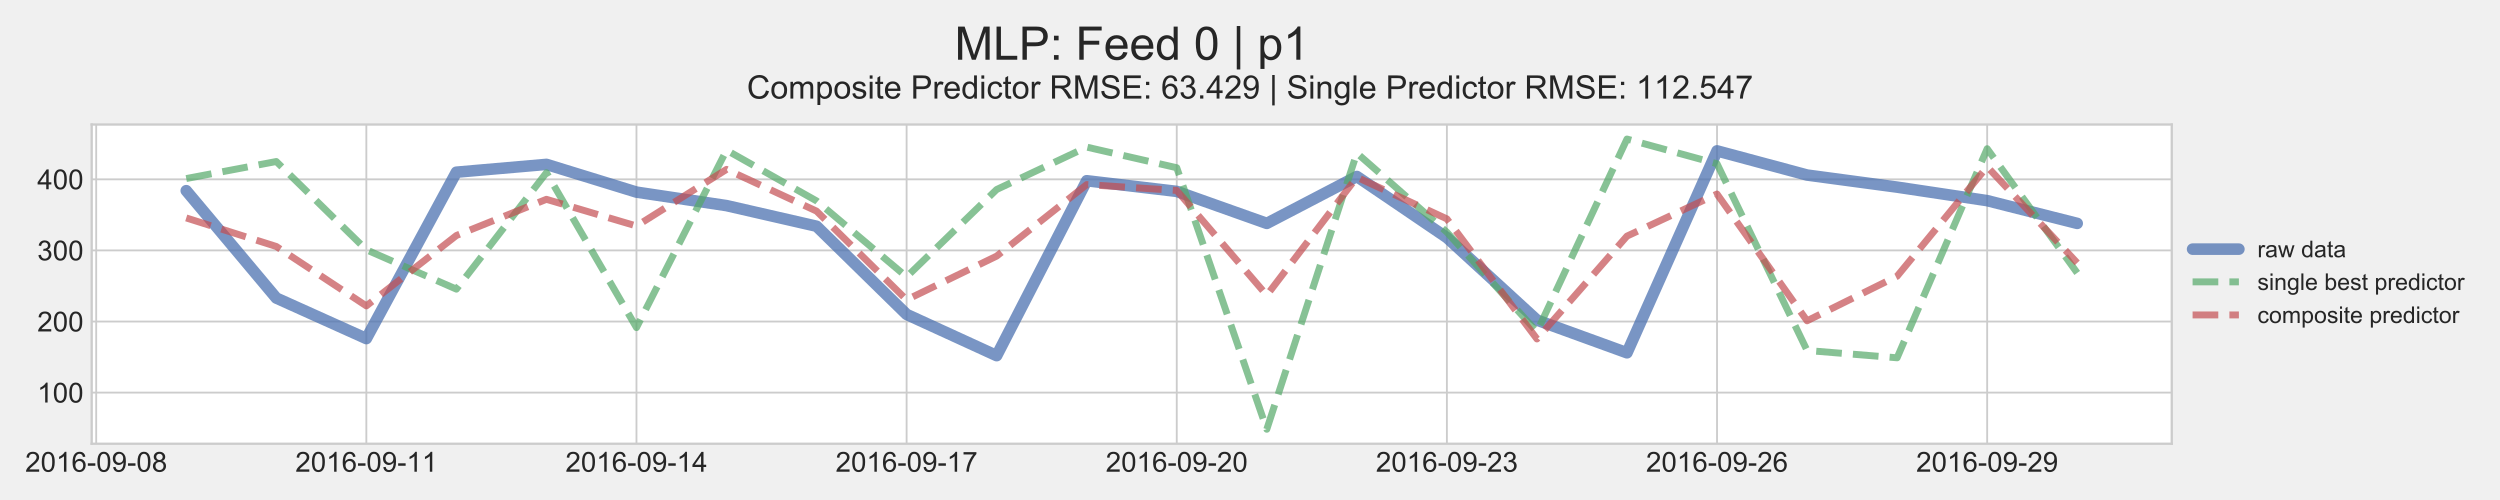
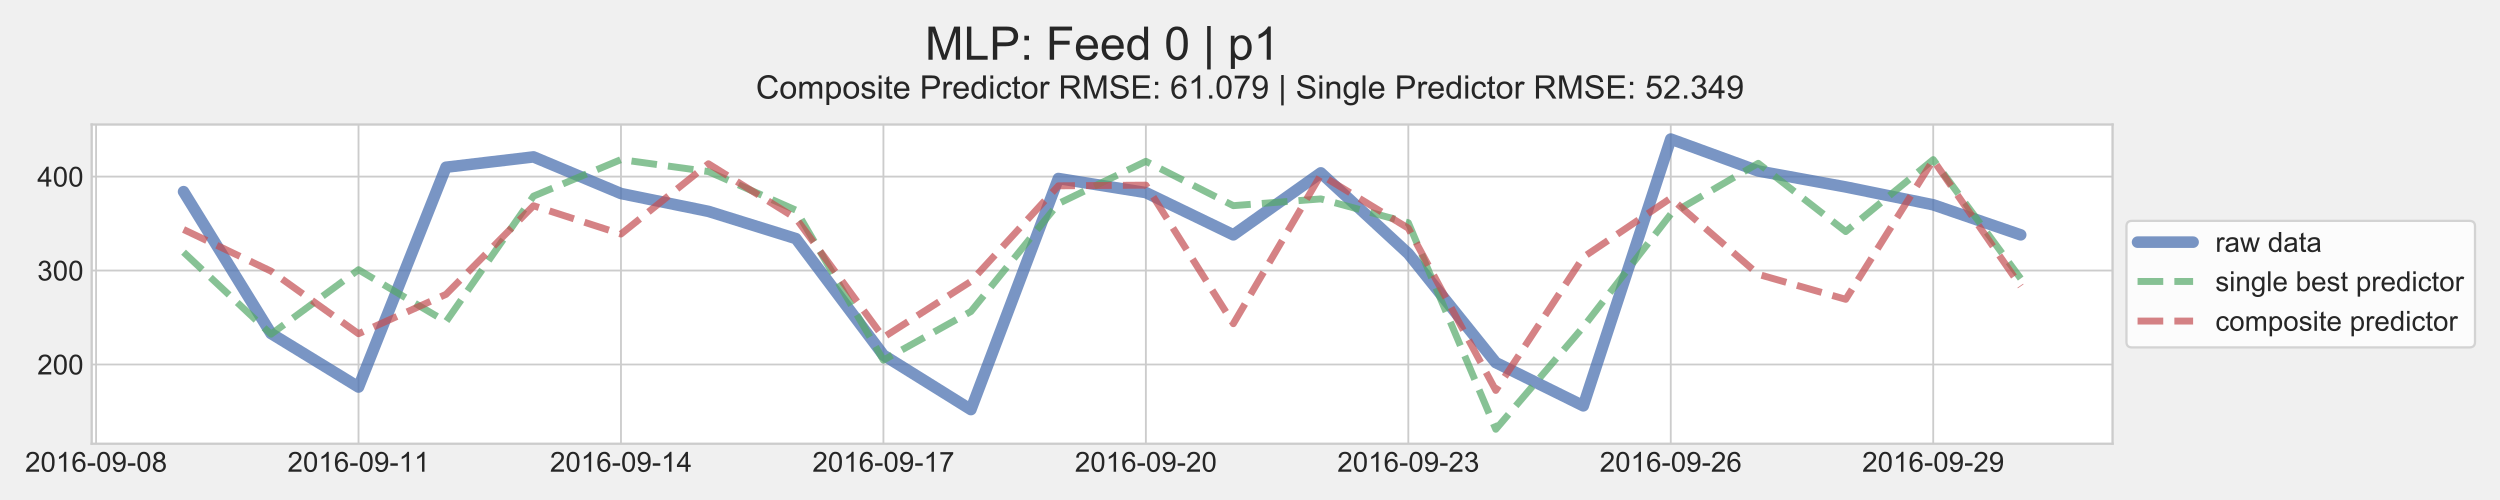
<svg xmlns="http://www.w3.org/2000/svg" xmlns:xlink="http://www.w3.org/1999/xlink" height="216pt" version="1.1" viewBox="0 0 1080 216" width="1080pt">
  <defs>
    <style type="text/css">
*{stroke-linecap:butt;stroke-linejoin:round;}
  </style>
  </defs>
  <g id="figure_1">
    <g id="patch_1">
      <path d="M 0 216  L 1080 216  L 1080 0  L 0 0  z " style="fill:none;" />
    </g>
    <g id="axes_1">
      <g id="patch_2">
-         <path d="M 39.613 191.7  L 938.2 191.7  L 938.2 53.8  L 39.613 53.8  z " style="fill:#ffffff;" />
+         <path d="M 39.613 191.7  L 912.625 191.7  L 912.625 53.8  L 39.613 53.8  z " style="fill:#ffffff;" />
      </g>
      <g id="matplotlib.axis_1">
        <g id="xtick_1">
          <g id="line2d_1">
-             <path clip-path="url(#pad9a0d7b25)" d="M 41.558 191.7  L 41.558 53.8  " style="fill:none;stroke:#cccccc;stroke-linecap:round;stroke-width:0.8;" />
+             <path clip-path="url(#p8eec2e939d)" d="M 41.503 191.7  L 41.503 53.8  " style="fill:none;stroke:#cccccc;stroke-linecap:round;stroke-width:0.8;" />
          </g>
          <g id="line2d_2" />
          <g id="text_1">
            <defs>
              <path d="M 50.344 8.453  L 50.344 0  L 3.031 0  Q 2.938 3.172 4.047 6.109  Q 5.859 10.938 9.828 15.625  Q 13.812 20.312 21.344 26.469  Q 33.016 36.031 37.109 41.625  Q 41.219 47.219 41.219 52.203  Q 41.219 57.422 37.469 61  Q 33.734 64.594 27.734 64.594  Q 21.391 64.594 17.578 60.781  Q 13.766 56.984 13.719 50.25  L 4.688 51.172  Q 5.609 61.281 11.656 66.578  Q 17.719 71.875 27.938 71.875  Q 38.234 71.875 44.234 66.156  Q 50.25 60.453 50.25 52  Q 50.25 47.703 48.484 43.547  Q 46.734 39.406 42.656 34.812  Q 38.578 30.219 29.109 22.219  Q 21.188 15.578 18.938 13.203  Q 16.703 10.844 15.234 8.453  z " id="ArialMT-32" />
              <path d="M 4.156 35.297  Q 4.156 48 6.766 55.734  Q 9.375 63.484 14.516 67.672  Q 19.672 71.875 27.484 71.875  Q 33.25 71.875 37.594 69.547  Q 41.938 67.234 44.766 62.859  Q 47.609 58.5 49.219 52.219  Q 50.828 45.953 50.828 35.297  Q 50.828 22.703 48.234 14.969  Q 45.656 7.234 40.5 3  Q 35.359 -1.219 27.484 -1.219  Q 17.141 -1.219 11.234 6.203  Q 4.156 15.141 4.156 35.297  z M 13.188 35.297  Q 13.188 17.672 17.312 11.828  Q 21.438 6 27.484 6  Q 33.547 6 37.672 11.859  Q 41.797 17.719 41.797 35.297  Q 41.797 52.984 37.672 58.781  Q 33.547 64.594 27.391 64.594  Q 21.344 64.594 17.719 59.469  Q 13.188 52.938 13.188 35.297  z " id="ArialMT-30" />
              <path d="M 37.25 0  L 28.469 0  L 28.469 56  Q 25.297 52.984 20.141 49.953  Q 14.984 46.922 10.891 45.406  L 10.891 53.906  Q 18.266 57.375 23.781 62.297  Q 29.297 67.234 31.594 71.875  L 37.25 71.875  z " id="ArialMT-31" />
              <path d="M 49.75 54.047  L 41.016 53.375  Q 39.844 58.547 37.703 60.891  Q 34.125 64.656 28.906 64.656  Q 24.703 64.656 21.531 62.312  Q 17.391 59.281 14.984 53.469  Q 12.594 47.656 12.5 36.922  Q 15.672 41.75 20.266 44.094  Q 24.859 46.438 29.891 46.438  Q 38.672 46.438 44.844 39.969  Q 51.031 33.5 51.031 23.25  Q 51.031 16.5 48.125 10.719  Q 45.219 4.938 40.141 1.859  Q 35.062 -1.219 28.609 -1.219  Q 17.625 -1.219 10.688 6.859  Q 3.766 14.938 3.766 33.5  Q 3.766 54.25 11.422 63.672  Q 18.109 71.875 29.438 71.875  Q 37.891 71.875 43.281 67.141  Q 48.688 62.406 49.75 54.047  z M 13.875 23.188  Q 13.875 18.656 15.797 14.5  Q 17.719 10.359 21.188 8.172  Q 24.656 6 28.469 6  Q 34.031 6 38.031 10.484  Q 42.047 14.984 42.047 22.703  Q 42.047 30.125 38.078 34.391  Q 34.125 38.672 28.125 38.672  Q 22.172 38.672 18.016 34.391  Q 13.875 30.125 13.875 23.188  z " id="ArialMT-36" />
              <path d="M 3.172 21.484  L 3.172 30.328  L 30.172 30.328  L 30.172 21.484  z " id="ArialMT-2d" />
              <path d="M 5.469 16.547  L 13.922 17.328  Q 14.984 11.375 18.016 8.688  Q 21.047 6 25.781 6  Q 29.828 6 32.875 7.859  Q 35.938 9.719 37.891 12.812  Q 39.844 15.922 41.156 21.188  Q 42.484 26.469 42.484 31.938  Q 42.484 32.516 42.438 33.688  Q 39.797 29.5 35.234 26.875  Q 30.672 24.266 25.344 24.266  Q 16.453 24.266 10.297 30.703  Q 4.156 37.156 4.156 47.703  Q 4.156 58.594 10.578 65.234  Q 17 71.875 26.656 71.875  Q 33.641 71.875 39.422 68.109  Q 45.219 64.359 48.219 57.391  Q 51.219 50.438 51.219 37.25  Q 51.219 23.531 48.234 15.406  Q 45.266 7.281 39.375 3.031  Q 33.5 -1.219 25.594 -1.219  Q 17.188 -1.219 11.859 3.438  Q 6.547 8.109 5.469 16.547  z M 41.453 48.141  Q 41.453 55.719 37.422 60.156  Q 33.406 64.594 27.734 64.594  Q 21.875 64.594 17.531 59.812  Q 13.188 55.031 13.188 47.406  Q 13.188 40.578 17.312 36.297  Q 21.438 32.031 27.484 32.031  Q 33.594 32.031 37.516 36.297  Q 41.453 40.578 41.453 48.141  z " id="ArialMT-39" />
              <path d="M 17.672 38.812  Q 12.203 40.828 9.562 44.531  Q 6.938 48.25 6.938 53.422  Q 6.938 61.234 12.547 66.547  Q 18.172 71.875 27.484 71.875  Q 36.859 71.875 42.578 66.422  Q 48.297 60.984 48.297 53.172  Q 48.297 48.188 45.672 44.5  Q 43.062 40.828 37.75 38.812  Q 44.344 36.672 47.781 31.875  Q 51.219 27.094 51.219 20.453  Q 51.219 11.281 44.719 5.031  Q 38.234 -1.219 27.641 -1.219  Q 17.047 -1.219 10.547 5.047  Q 4.047 11.328 4.047 20.703  Q 4.047 27.688 7.594 32.391  Q 11.141 37.109 17.672 38.812  z M 15.922 53.719  Q 15.922 48.641 19.188 45.406  Q 22.469 42.188 27.688 42.188  Q 32.766 42.188 36.016 45.375  Q 39.266 48.578 39.266 53.219  Q 39.266 58.062 35.906 61.359  Q 32.562 64.656 27.594 64.656  Q 22.562 64.656 19.234 61.422  Q 15.922 58.203 15.922 53.719  z M 13.094 20.656  Q 13.094 16.891 14.875 13.375  Q 16.656 9.859 20.172 7.922  Q 23.688 6 27.734 6  Q 34.031 6 38.125 10.047  Q 42.234 14.109 42.234 20.359  Q 42.234 26.703 38.016 30.859  Q 33.797 35.016 27.438 35.016  Q 21.234 35.016 17.156 30.906  Q 13.094 26.812 13.094 20.656  z " id="ArialMT-38" />
            </defs>
-             <g style="fill:#262626;" transform="translate(10.87018 203.7894)scale(0.12 -0.12)">
+             <g style="fill:#262626;" transform="translate(10.81482 203.7894)scale(0.12 -0.12)">
              <use xlink:href="#ArialMT-32" />
              <use x="55.615" xlink:href="#ArialMT-30" />
              <use x="111.23" xlink:href="#ArialMT-31" />
              <use x="166.846" xlink:href="#ArialMT-36" />
              <use x="222.461" xlink:href="#ArialMT-2d" />
              <use x="255.762" xlink:href="#ArialMT-30" />
              <use x="311.377" xlink:href="#ArialMT-39" />
              <use x="366.992" xlink:href="#ArialMT-2d" />
              <use x="400.293" xlink:href="#ArialMT-30" />
              <use x="455.908" xlink:href="#ArialMT-38" />
            </g>
          </g>
        </g>
        <g id="xtick_2">
          <g id="line2d_3">
-             <path clip-path="url(#pad9a0d7b25)" d="M 158.258 191.7  L 158.258 53.8  " style="fill:none;stroke:#cccccc;stroke-linecap:round;stroke-width:0.8;" />
+             <path clip-path="url(#p8eec2e939d)" d="M 154.881 191.7  L 154.881 53.8  " style="fill:none;stroke:#cccccc;stroke-linecap:round;stroke-width:0.8;" />
          </g>
          <g id="line2d_4" />
          <g id="text_2">
-             <g style="fill:#262626;" transform="translate(127.5763 203.7894)scale(0.12 -0.12)">
+             <g style="fill:#262626;" transform="translate(124.1995 203.7894)scale(0.12 -0.12)">
              <use xlink:href="#ArialMT-32" />
              <use x="55.615" xlink:href="#ArialMT-30" />
              <use x="111.23" xlink:href="#ArialMT-31" />
              <use x="166.846" xlink:href="#ArialMT-36" />
              <use x="222.461" xlink:href="#ArialMT-2d" />
              <use x="255.762" xlink:href="#ArialMT-30" />
              <use x="311.377" xlink:href="#ArialMT-39" />
              <use x="366.992" xlink:href="#ArialMT-2d" />
              <use x="400.293" xlink:href="#ArialMT-31" />
              <use x="455.799" xlink:href="#ArialMT-31" />
            </g>
          </g>
        </g>
        <g id="xtick_3">
          <g id="line2d_5">
-             <path clip-path="url(#pad9a0d7b25)" d="M 274.957 191.7  L 274.957 53.8  " style="fill:none;stroke:#cccccc;stroke-linecap:round;stroke-width:0.8;" />
+             <path clip-path="url(#p8eec2e939d)" d="M 268.259 191.7  L 268.259 53.8  " style="fill:none;stroke:#cccccc;stroke-linecap:round;stroke-width:0.8;" />
          </g>
          <g id="line2d_6" />
          <g id="text_3">
            <defs>
              <path d="M 32.328 0  L 32.328 17.141  L 1.266 17.141  L 1.266 25.203  L 33.938 71.578  L 41.109 71.578  L 41.109 25.203  L 50.781 25.203  L 50.781 17.141  L 41.109 17.141  L 41.109 0  z M 32.328 25.203  L 32.328 57.469  L 9.906 25.203  z " id="ArialMT-34" />
            </defs>
-             <g style="fill:#262626;" transform="translate(244.2693 203.7894)scale(0.12 -0.12)">
+             <g style="fill:#262626;" transform="translate(237.5711 203.7894)scale(0.12 -0.12)">
              <use xlink:href="#ArialMT-32" />
              <use x="55.615" xlink:href="#ArialMT-30" />
              <use x="111.23" xlink:href="#ArialMT-31" />
              <use x="166.846" xlink:href="#ArialMT-36" />
              <use x="222.461" xlink:href="#ArialMT-2d" />
              <use x="255.762" xlink:href="#ArialMT-30" />
              <use x="311.377" xlink:href="#ArialMT-39" />
              <use x="366.992" xlink:href="#ArialMT-2d" />
              <use x="400.293" xlink:href="#ArialMT-31" />
              <use x="455.908" xlink:href="#ArialMT-34" />
            </g>
          </g>
        </g>
        <g id="xtick_4">
          <g id="line2d_7">
-             <path clip-path="url(#pad9a0d7b25)" d="M 391.657 191.7  L 391.657 53.8  " style="fill:none;stroke:#cccccc;stroke-linecap:round;stroke-width:0.8;" />
+             <path clip-path="url(#p8eec2e939d)" d="M 381.637 191.7  L 381.637 53.8  " style="fill:none;stroke:#cccccc;stroke-linecap:round;stroke-width:0.8;" />
          </g>
          <g id="line2d_8" />
          <g id="text_4">
            <defs>
              <path d="M 4.734 62.203  L 4.734 70.656  L 51.078 70.656  L 51.078 63.812  Q 44.234 56.547 37.516 44.484  Q 30.812 32.422 27.156 19.672  Q 24.516 10.688 23.781 0  L 14.75 0  Q 14.891 8.453 18.062 20.406  Q 21.234 32.375 27.172 43.484  Q 33.109 54.594 39.797 62.203  z " id="ArialMT-37" />
            </defs>
-             <g style="fill:#262626;" transform="translate(360.9689 203.7894)scale(0.12 -0.12)">
+             <g style="fill:#262626;" transform="translate(350.9492 203.7894)scale(0.12 -0.12)">
              <use xlink:href="#ArialMT-32" />
              <use x="55.615" xlink:href="#ArialMT-30" />
              <use x="111.23" xlink:href="#ArialMT-31" />
              <use x="166.846" xlink:href="#ArialMT-36" />
              <use x="222.461" xlink:href="#ArialMT-2d" />
              <use x="255.762" xlink:href="#ArialMT-30" />
              <use x="311.377" xlink:href="#ArialMT-39" />
              <use x="366.992" xlink:href="#ArialMT-2d" />
              <use x="400.293" xlink:href="#ArialMT-31" />
              <use x="455.908" xlink:href="#ArialMT-37" />
            </g>
          </g>
        </g>
        <g id="xtick_5">
          <g id="line2d_9">
-             <path clip-path="url(#pad9a0d7b25)" d="M 508.357 191.7  L 508.357 53.8  " style="fill:none;stroke:#cccccc;stroke-linecap:round;stroke-width:0.8;" />
+             <path clip-path="url(#p8eec2e939d)" d="M 495.016 191.7  L 495.016 53.8  " style="fill:none;stroke:#cccccc;stroke-linecap:round;stroke-width:0.8;" />
          </g>
          <g id="line2d_10" />
          <g id="text_5">
-             <g style="fill:#262626;" transform="translate(477.6685 203.7894)scale(0.12 -0.12)">
+             <g style="fill:#262626;" transform="translate(464.3274 203.7894)scale(0.12 -0.12)">
              <use xlink:href="#ArialMT-32" />
              <use x="55.615" xlink:href="#ArialMT-30" />
              <use x="111.23" xlink:href="#ArialMT-31" />
              <use x="166.846" xlink:href="#ArialMT-36" />
              <use x="222.461" xlink:href="#ArialMT-2d" />
              <use x="255.762" xlink:href="#ArialMT-30" />
              <use x="311.377" xlink:href="#ArialMT-39" />
              <use x="366.992" xlink:href="#ArialMT-2d" />
              <use x="400.293" xlink:href="#ArialMT-32" />
              <use x="455.908" xlink:href="#ArialMT-30" />
            </g>
          </g>
        </g>
        <g id="xtick_6">
          <g id="line2d_11">
-             <path clip-path="url(#pad9a0d7b25)" d="M 625.056 191.7  L 625.056 53.8  " style="fill:none;stroke:#cccccc;stroke-linecap:round;stroke-width:0.8;" />
+             <path clip-path="url(#p8eec2e939d)" d="M 608.394 191.7  L 608.394 53.8  " style="fill:none;stroke:#cccccc;stroke-linecap:round;stroke-width:0.8;" />
          </g>
          <g id="line2d_12" />
          <g id="text_6">
            <defs>
              <path d="M 4.203 18.891  L 12.984 20.062  Q 14.5 12.594 18.141 9.297  Q 21.781 6 27 6  Q 33.203 6 37.469 10.297  Q 41.75 14.594 41.75 20.953  Q 41.75 27 37.797 30.922  Q 33.844 34.859 27.734 34.859  Q 25.25 34.859 21.531 33.891  L 22.516 41.609  Q 23.391 41.5 23.922 41.5  Q 29.547 41.5 34.031 44.422  Q 38.531 47.359 38.531 53.469  Q 38.531 58.297 35.25 61.469  Q 31.984 64.656 26.812 64.656  Q 21.688 64.656 18.266 61.422  Q 14.844 58.203 13.875 51.766  L 5.078 53.328  Q 6.688 62.156 12.391 67.016  Q 18.109 71.875 26.609 71.875  Q 32.469 71.875 37.391 69.359  Q 42.328 66.844 44.938 62.5  Q 47.562 58.156 47.562 53.266  Q 47.562 48.641 45.062 44.828  Q 42.578 41.016 37.703 38.766  Q 44.047 37.312 47.562 32.688  Q 51.078 28.078 51.078 21.141  Q 51.078 11.766 44.234 5.25  Q 37.406 -1.266 26.953 -1.266  Q 17.531 -1.266 11.297 4.344  Q 5.078 9.969 4.203 18.891  z " id="ArialMT-33" />
            </defs>
-             <g style="fill:#262626;" transform="translate(594.368 203.7894)scale(0.12 -0.12)">
+             <g style="fill:#262626;" transform="translate(577.7055 203.7894)scale(0.12 -0.12)">
              <use xlink:href="#ArialMT-32" />
              <use x="55.615" xlink:href="#ArialMT-30" />
              <use x="111.23" xlink:href="#ArialMT-31" />
              <use x="166.846" xlink:href="#ArialMT-36" />
              <use x="222.461" xlink:href="#ArialMT-2d" />
              <use x="255.762" xlink:href="#ArialMT-30" />
              <use x="311.377" xlink:href="#ArialMT-39" />
              <use x="366.992" xlink:href="#ArialMT-2d" />
              <use x="400.293" xlink:href="#ArialMT-32" />
              <use x="455.908" xlink:href="#ArialMT-33" />
            </g>
          </g>
        </g>
        <g id="xtick_7">
          <g id="line2d_13">
-             <path clip-path="url(#pad9a0d7b25)" d="M 741.756 191.7  L 741.756 53.8  " style="fill:none;stroke:#cccccc;stroke-linecap:round;stroke-width:0.8;" />
+             <path clip-path="url(#p8eec2e939d)" d="M 721.772 191.7  L 721.772 53.8  " style="fill:none;stroke:#cccccc;stroke-linecap:round;stroke-width:0.8;" />
          </g>
          <g id="line2d_14" />
          <g id="text_7">
-             <g style="fill:#262626;" transform="translate(711.0676 203.7894)scale(0.12 -0.12)">
+             <g style="fill:#262626;" transform="translate(691.0837 203.7894)scale(0.12 -0.12)">
              <use xlink:href="#ArialMT-32" />
              <use x="55.615" xlink:href="#ArialMT-30" />
              <use x="111.23" xlink:href="#ArialMT-31" />
              <use x="166.846" xlink:href="#ArialMT-36" />
              <use x="222.461" xlink:href="#ArialMT-2d" />
              <use x="255.762" xlink:href="#ArialMT-30" />
              <use x="311.377" xlink:href="#ArialMT-39" />
              <use x="366.992" xlink:href="#ArialMT-2d" />
              <use x="400.293" xlink:href="#ArialMT-32" />
              <use x="455.908" xlink:href="#ArialMT-36" />
            </g>
          </g>
        </g>
        <g id="xtick_8">
          <g id="line2d_15">
-             <path clip-path="url(#pad9a0d7b25)" d="M 858.455 191.7  L 858.455 53.8  " style="fill:none;stroke:#cccccc;stroke-linecap:round;stroke-width:0.8;" />
+             <path clip-path="url(#p8eec2e939d)" d="M 835.15 191.7  L 835.15 53.8  " style="fill:none;stroke:#cccccc;stroke-linecap:round;stroke-width:0.8;" />
          </g>
          <g id="line2d_16" />
          <g id="text_8">
-             <g style="fill:#262626;" transform="translate(827.7672 203.7894)scale(0.12 -0.12)">
+             <g style="fill:#262626;" transform="translate(804.4618 203.7894)scale(0.12 -0.12)">
              <use xlink:href="#ArialMT-32" />
              <use x="55.615" xlink:href="#ArialMT-30" />
              <use x="111.23" xlink:href="#ArialMT-31" />
              <use x="166.846" xlink:href="#ArialMT-36" />
              <use x="222.461" xlink:href="#ArialMT-2d" />
              <use x="255.762" xlink:href="#ArialMT-30" />
              <use x="311.377" xlink:href="#ArialMT-39" />
              <use x="366.992" xlink:href="#ArialMT-2d" />
              <use x="400.293" xlink:href="#ArialMT-32" />
              <use x="455.908" xlink:href="#ArialMT-39" />
            </g>
          </g>
        </g>
      </g>
      <g id="matplotlib.axis_2">
        <g id="ytick_1">
          <g id="line2d_17">
-             <path clip-path="url(#pad9a0d7b25)" d="M 39.613 169.611  L 938.2 169.611  " style="fill:none;stroke:#cccccc;stroke-linecap:round;stroke-width:0.8;" />
+             <path clip-path="url(#p8eec2e939d)" d="M 39.613 157.463  L 912.625 157.463  " style="fill:none;stroke:#cccccc;stroke-linecap:round;stroke-width:0.8;" />
          </g>
          <g id="line2d_18" />
          <g id="text_9">
-             <g style="fill:#262626;" transform="translate(16.09394 173.906)scale(0.12 -0.12)">
-               <use xlink:href="#ArialMT-31" />
+             <g style="fill:#262626;" transform="translate(16.09394 161.7578)scale(0.12 -0.12)">
+               <use xlink:href="#ArialMT-32" />
              <use x="55.615" xlink:href="#ArialMT-30" />
              <use x="111.23" xlink:href="#ArialMT-30" />
            </g>
          </g>
        </g>
        <g id="ytick_2">
          <g id="line2d_19">
-             <path clip-path="url(#pad9a0d7b25)" d="M 39.613 138.895  L 938.2 138.895  " style="fill:none;stroke:#cccccc;stroke-linecap:round;stroke-width:0.8;" />
+             <path clip-path="url(#p8eec2e939d)" d="M 39.613 116.882  L 912.625 116.882  " style="fill:none;stroke:#cccccc;stroke-linecap:round;stroke-width:0.8;" />
          </g>
          <g id="line2d_20" />
          <g id="text_10">
-             <g style="fill:#262626;" transform="translate(16.09394 143.1896)scale(0.12 -0.12)">
-               <use xlink:href="#ArialMT-32" />
+             <g style="fill:#262626;" transform="translate(16.09394 121.1766)scale(0.12 -0.12)">
+               <use xlink:href="#ArialMT-33" />
              <use x="55.615" xlink:href="#ArialMT-30" />
              <use x="111.23" xlink:href="#ArialMT-30" />
            </g>
          </g>
        </g>
        <g id="ytick_3">
          <g id="line2d_21">
-             <path clip-path="url(#pad9a0d7b25)" d="M 39.613 108.178  L 938.2 108.178  " style="fill:none;stroke:#cccccc;stroke-linecap:round;stroke-width:0.8;" />
+             <path clip-path="url(#p8eec2e939d)" d="M 39.613 76.301  L 912.625 76.301  " style="fill:none;stroke:#cccccc;stroke-linecap:round;stroke-width:0.8;" />
          </g>
          <g id="line2d_22" />
          <g id="text_11">
-             <g style="fill:#262626;" transform="translate(16.09394 112.4731)scale(0.12 -0.12)">
-               <use xlink:href="#ArialMT-33" />
+             <g style="fill:#262626;" transform="translate(16.09394 80.59536)scale(0.12 -0.12)">
+               <use xlink:href="#ArialMT-34" />
              <use x="55.615" xlink:href="#ArialMT-30" />
              <use x="111.23" xlink:href="#ArialMT-30" />
            </g>
          </g>
        </g>
-         <g id="ytick_4">
-           <g id="line2d_23">
-             <path clip-path="url(#pad9a0d7b25)" d="M 39.613 77.462  L 938.2 77.462  " style="fill:none;stroke:#cccccc;stroke-linecap:round;stroke-width:0.8;" />
-           </g>
-           <g id="line2d_24" />
-           <g id="text_12">
-             <g style="fill:#262626;" transform="translate(16.09394 81.7566)scale(0.12 -0.12)">
-               <use xlink:href="#ArialMT-34" />
-               <use x="55.615" xlink:href="#ArialMT-30" />
-               <use x="111.23" xlink:href="#ArialMT-30" />
-             </g>
-           </g>
-         </g>
+       </g>
+       <g id="line2d_23">
+         <path clip-path="url(#p8eec2e939d)" d="M 79.296 82.794  L 117.088 144.071  L 154.881 167.203  L 192.674 72.243  L 230.467 67.779  L 268.259 83.605  L 306.052 91.316  L 343.845 103.084  L 381.637 153.405  L 419.43 176.942  L 457.223 77.112  L 495.016 83.199  L 532.808 101.461  L 570.601 74.677  L 608.394 109.577  L 646.186 156.651  L 683.979 175.319  L 721.772 60.068  L 759.565 73.866  L 797.357 80.765  L 835.15 88.475  L 872.943 101.461  " style="fill:none;stroke:#4c72b0;stroke-linecap:round;stroke-opacity:0.75;stroke-width:5;" />
+       </g>
+       <g id="line2d_24">
+         <path clip-path="url(#p8eec2e939d)" d="M 79.296 108.937  L 117.088 144.387  L 154.881 116.521  L 192.674 138.982  L 230.467 84.733  L 268.259 68.941  L 306.052 74.126  L 343.845 90.788  L 381.637 155.585  L 419.43 134.574  L 457.223 87.962  L 495.016 69.697  L 532.808 88.847  L 570.601 85.93  L 608.394 96.238  L 646.186 185.432  L 683.979 141.24  L 721.772 92.51  L 759.565 70.554  L 797.357 100.037  L 835.15 68.959  L 872.943 120.333  " style="fill:none;stroke:#55a868;stroke-dasharray:11.1,4.8;stroke-dashoffset:0;stroke-opacity:0.7;stroke-width:3;" />
      </g>
      <g id="line2d_25">
-         <path clip-path="url(#pad9a0d7b25)" d="M 80.458 82.377  L 119.358 128.758  L 158.258 146.267  L 197.158 74.39  L 236.058 71.011  L 274.957 82.991  L 313.857 88.827  L 352.757 97.735  L 391.657 135.823  L 430.557 153.639  L 469.457 78.076  L 508.357 82.684  L 547.256 96.506  L 586.156 76.233  L 625.056 102.649  L 663.956 138.281  L 702.856 152.41  L 741.756 65.175  L 780.656 75.619  L 819.555 80.841  L 858.455 86.677  L 897.355 96.506  " style="fill:none;stroke:#4c72b0;stroke-linecap:round;stroke-opacity:0.75;stroke-width:5;" />
-       </g>
-       <g id="line2d_26">
-         <path clip-path="url(#pad9a0d7b25)" d="M 80.458 77.138  L 119.358 69.774  L 158.258 107.905  L 197.158 124.907  L 236.058 74.607  L 274.957 141.522  L 313.857 64.879  L 352.757 86.79  L 391.657 119.594  L 430.557 81.864  L 469.457 63.549  L 508.357 72.463  L 547.256 185.432  L 586.156 66.126  L 625.056 100.309  L 663.956 143.335  L 702.856 60.068  L 741.756 70.731  L 780.656 151.408  L 819.555 154.569  L 858.455 64.242  L 897.355 117.907  " style="fill:none;stroke:#55a868;stroke-dasharray:11.1,4.8;stroke-dashoffset:0;stroke-opacity:0.7;stroke-width:3;" />
-       </g>
-       <g id="line2d_27">
-         <path clip-path="url(#pad9a0d7b25)" d="M 80.458 94.146  L 119.358 106.477  L 158.258 132.151  L 197.158 101.74  L 236.058 86.103  L 274.957 97.635  L 313.857 73.179  L 352.757 91.203  L 391.657 129.524  L 430.557 110.635  L 469.457 79.734  L 508.357 82.274  L 547.256 127.55  L 586.156 76.555  L 625.056 94.561  L 663.956 146.418  L 702.856 102  L 741.756 83.826  L 780.656 138.58  L 819.555 119.318  L 858.455 72.01  L 897.355 113.578  " style="fill:none;stroke:#c44e52;stroke-dasharray:11.1,4.8;stroke-dashoffset:0;stroke-opacity:0.7;stroke-width:3;" />
+         <path clip-path="url(#p8eec2e939d)" d="M 79.296 99.14  L 117.088 117.14  L 154.881 144.169  L 192.674 127.163  L 230.467 88.883  L 268.259 101.105  L 306.052 70.758  L 343.845 94.313  L 381.637 145.743  L 419.43 121.563  L 457.223 80.27  L 495.016 79.988  L 532.808 139.836  L 570.601 75.552  L 608.394 98.596  L 646.186 168.657  L 683.979 111.107  L 721.772 85.603  L 759.565 118.511  L 797.357 129.299  L 835.15 69.141  L 872.943 123.691  " style="fill:none;stroke:#c44e52;stroke-dasharray:11.1,4.8;stroke-dashoffset:0;stroke-opacity:0.7;stroke-width:3;" />
      </g>
      <g id="patch_3">
        <path d="M 39.613 191.7  L 39.613 53.8  " style="fill:none;stroke:#cccccc;stroke-linecap:square;stroke-linejoin:miter;" />
      </g>
      <g id="patch_4">
-         <path d="M 938.2 191.7  L 938.2 53.8  " style="fill:none;stroke:#cccccc;stroke-linecap:square;stroke-linejoin:miter;" />
+         <path d="M 912.625 191.7  L 912.625 53.8  " style="fill:none;stroke:#cccccc;stroke-linecap:square;stroke-linejoin:miter;" />
      </g>
      <g id="patch_5">
-         <path d="M 39.613 191.7  L 938.2 191.7  " style="fill:none;stroke:#cccccc;stroke-linecap:square;stroke-linejoin:miter;" />
+         <path d="M 39.613 191.7  L 912.625 191.7  " style="fill:none;stroke:#cccccc;stroke-linecap:square;stroke-linejoin:miter;" />
      </g>
      <g id="patch_6">
-         <path d="M 39.613 53.8  L 938.2 53.8  " style="fill:none;stroke:#cccccc;stroke-linecap:square;stroke-linejoin:miter;" />
-       </g>
-       <g id="text_13">
+         <path d="M 39.613 53.8  L 912.625 53.8  " style="fill:none;stroke:#cccccc;stroke-linecap:square;stroke-linejoin:miter;" />
+       </g>
+       <g id="text_12">
        <defs>
          <path d="M 7.422 0  L 7.422 71.578  L 21.688 71.578  L 38.625 20.906  Q 40.969 13.812 42.047 10.297  Q 43.266 14.203 45.844 21.781  L 62.984 71.578  L 75.734 71.578  L 75.734 0  L 66.609 0  L 66.609 59.906  L 45.797 0  L 37.25 0  L 16.547 60.938  L 16.547 0  z " id="ArialMT-4d" />
          <path d="M 7.328 0  L 7.328 71.578  L 16.797 71.578  L 16.797 8.453  L 52.047 8.453  L 52.047 0  z " id="ArialMT-4c" />
          <path d="M 7.719 0  L 7.719 71.578  L 34.719 71.578  Q 41.844 71.578 45.609 70.906  Q 50.875 70.016 54.438 67.547  Q 58.016 65.094 60.188 60.641  Q 62.359 56.203 62.359 50.875  Q 62.359 41.75 56.547 35.422  Q 50.734 29.109 35.547 29.109  L 17.188 29.109  L 17.188 0  z M 17.188 37.547  L 35.688 37.547  Q 44.875 37.547 48.734 40.969  Q 52.594 44.391 52.594 50.594  Q 52.594 55.078 50.312 58.266  Q 48.047 61.469 44.344 62.5  Q 41.938 63.141 35.5 63.141  L 17.188 63.141  z " id="ArialMT-50" />
          <path d="M 9.031 41.844  L 9.031 51.859  L 19.047 51.859  L 19.047 41.844  z M 9.031 0  L 9.031 10.016  L 19.047 10.016  L 19.047 0  z " id="ArialMT-3a" />
          <path id="ArialMT-20" />
          <path d="M 8.203 0  L 8.203 71.578  L 56.5 71.578  L 56.5 63.141  L 17.672 63.141  L 17.672 40.969  L 51.266 40.969  L 51.266 32.516  L 17.672 32.516  L 17.672 0  z " id="ArialMT-46" />
          <path d="M 42.094 16.703  L 51.172 15.578  Q 49.031 7.625 43.219 3.219  Q 37.406 -1.172 28.375 -1.172  Q 17 -1.172 10.328 5.828  Q 3.656 12.844 3.656 25.484  Q 3.656 38.578 10.391 45.797  Q 17.141 53.031 27.875 53.031  Q 38.281 53.031 44.875 45.953  Q 51.469 38.875 51.469 26.031  Q 51.469 25.25 51.422 23.688  L 12.75 23.688  Q 13.234 15.141 17.578 10.594  Q 21.922 6.062 28.422 6.062  Q 33.25 6.062 36.672 8.594  Q 40.094 11.141 42.094 16.703  z M 13.234 30.906  L 42.188 30.906  Q 41.609 37.453 38.875 40.719  Q 34.672 45.797 27.984 45.797  Q 21.922 45.797 17.797 41.75  Q 13.672 37.703 13.234 30.906  z " id="ArialMT-65" />
          <path d="M 40.234 0  L 40.234 6.547  Q 35.297 -1.172 25.734 -1.172  Q 19.531 -1.172 14.328 2.25  Q 9.125 5.672 6.266 11.797  Q 3.422 17.922 3.422 25.875  Q 3.422 33.641 6 39.969  Q 8.594 46.297 13.766 49.656  Q 18.953 53.031 25.344 53.031  Q 30.031 53.031 33.688 51.047  Q 37.359 49.078 39.656 45.906  L 39.656 71.578  L 48.391 71.578  L 48.391 0  z M 12.453 25.875  Q 12.453 15.922 16.641 10.984  Q 20.844 6.062 26.562 6.062  Q 32.328 6.062 36.344 10.766  Q 40.375 15.484 40.375 25.141  Q 40.375 35.797 36.266 40.766  Q 32.172 45.75 26.172 45.75  Q 20.312 45.75 16.375 40.969  Q 12.453 36.188 12.453 25.875  z " id="ArialMT-64" />
          <path d="M 9.188 -21.047  L 9.188 72.797  L 16.844 72.797  L 16.844 -21.047  z " id="ArialMT-7c" />
          <path d="M 6.594 -19.875  L 6.594 51.859  L 14.594 51.859  L 14.594 45.125  Q 17.438 49.078 21 51.047  Q 24.562 53.031 29.641 53.031  Q 36.281 53.031 41.359 49.609  Q 46.438 46.188 49.016 39.953  Q 51.609 33.734 51.609 26.312  Q 51.609 18.359 48.75 11.984  Q 45.906 5.609 40.453 2.219  Q 35.016 -1.172 29 -1.172  Q 24.609 -1.172 21.109 0.688  Q 17.625 2.547 15.375 5.375  L 15.375 -19.875  z M 14.547 25.641  Q 14.547 15.625 18.594 10.844  Q 22.656 6.062 28.422 6.062  Q 34.281 6.062 38.453 11.016  Q 42.625 15.969 42.625 26.375  Q 42.625 36.281 38.547 41.203  Q 34.469 46.141 28.812 46.141  Q 23.188 46.141 18.859 40.891  Q 14.547 35.641 14.547 25.641  z " id="ArialMT-70" />
        </defs>
-         <g style="fill:#262626;" transform="translate(412.3832 25.8)scale(0.2 -0.2)">
+         <g style="fill:#262626;" transform="translate(399.5957 25.8)scale(0.2 -0.2)">
          <use xlink:href="#ArialMT-4d" />
          <use x="83.301" xlink:href="#ArialMT-4c" />
          <use x="138.916" xlink:href="#ArialMT-50" />
          <use x="205.615" xlink:href="#ArialMT-3a" />
          <use x="233.398" xlink:href="#ArialMT-20" />
          <use x="261.182" xlink:href="#ArialMT-46" />
          <use x="322.266" xlink:href="#ArialMT-65" />
          <use x="377.881" xlink:href="#ArialMT-65" />
          <use x="433.496" xlink:href="#ArialMT-64" />
          <use x="489.111" xlink:href="#ArialMT-20" />
          <use x="516.895" xlink:href="#ArialMT-30" />
          <use x="572.51" xlink:href="#ArialMT-20" />
          <use x="600.293" xlink:href="#ArialMT-7c" />
          <use x="626.27" xlink:href="#ArialMT-20" />
          <use x="654.053" xlink:href="#ArialMT-70" />
          <use x="709.668" xlink:href="#ArialMT-31" />
        </g>
      </g>
      <g id="legend_1">
-         <g id="line2d_28">
-           <path d="M 947.2 107.631  L 967.2 107.631  " style="fill:none;stroke:#4c72b0;stroke-linecap:round;stroke-opacity:0.75;stroke-width:5;" />
-         </g>
-         <g id="line2d_29" />
-         <g id="text_14">
+         <g id="patch_7">
+           <path d="M 921.025 150.082  L 1066.808 150.082  Q 1069.208 150.082 1069.208 147.682  L 1069.208 97.818  Q 1069.208 95.418 1066.808 95.418  L 921.025 95.418  Q 918.625 95.418 918.625 97.818  L 918.625 147.682  Q 918.625 150.082 921.025 150.082  z " style="fill:#ffffff;opacity:0.8;stroke:#cccccc;stroke-linejoin:miter;" />
+         </g>
+         <g id="line2d_26">
+           <path d="M 923.425 104.608  L 947.425 104.608  " style="fill:none;stroke:#4c72b0;stroke-linecap:round;stroke-opacity:0.75;stroke-width:5;" />
+         </g>
+         <g id="line2d_27" />
+         <g id="text_13">
          <defs>
            <path d="M 6.5 0  L 6.5 51.859  L 14.406 51.859  L 14.406 44  Q 17.438 49.516 20 51.266  Q 22.562 53.031 25.641 53.031  Q 30.078 53.031 34.672 50.203  L 31.641 42.047  Q 28.422 43.953 25.203 43.953  Q 22.312 43.953 20.016 42.219  Q 17.719 40.484 16.75 37.406  Q 15.281 32.719 15.281 27.156  L 15.281 0  z " id="ArialMT-72" />
            <path d="M 40.438 6.391  Q 35.547 2.25 31.031 0.531  Q 26.516 -1.172 21.344 -1.172  Q 12.797 -1.172 8.203 3  Q 3.609 7.172 3.609 13.672  Q 3.609 17.484 5.344 20.625  Q 7.078 23.781 9.891 25.688  Q 12.703 27.594 16.219 28.562  Q 18.797 29.25 24.031 29.891  Q 34.672 31.156 39.703 32.906  Q 39.75 34.719 39.75 35.203  Q 39.75 40.578 37.25 42.781  Q 33.891 45.75 27.25 45.75  Q 21.047 45.75 18.094 43.578  Q 15.141 41.406 13.719 35.891  L 5.125 37.062  Q 6.297 42.578 8.984 45.969  Q 11.672 49.359 16.75 51.188  Q 21.828 53.031 28.516 53.031  Q 35.156 53.031 39.297 51.469  Q 43.453 49.906 45.406 47.531  Q 47.359 45.172 48.141 41.547  Q 48.578 39.312 48.578 33.453  L 48.578 21.734  Q 48.578 9.469 49.141 6.219  Q 49.703 2.984 51.375 0  L 42.188 0  Q 40.828 2.734 40.438 6.391  z M 39.703 26.031  Q 34.906 24.078 25.344 22.703  Q 19.922 21.922 17.672 20.938  Q 15.438 19.969 14.203 18.094  Q 12.984 16.219 12.984 13.922  Q 12.984 10.406 15.641 8.062  Q 18.312 5.719 23.438 5.719  Q 28.516 5.719 32.469 7.938  Q 36.422 10.156 38.281 14.016  Q 39.703 17 39.703 22.797  z " id="ArialMT-61" />
            <path d="M 16.156 0  L 0.297 51.859  L 9.375 51.859  L 17.625 21.922  L 20.703 10.797  Q 20.906 11.625 23.391 21.484  L 31.641 51.859  L 40.672 51.859  L 48.438 21.781  L 51.031 11.859  L 54 21.875  L 62.891 51.859  L 71.438 51.859  L 55.219 0  L 46.094 0  L 37.844 31.062  L 35.844 39.891  L 25.344 0  z " id="ArialMT-77" />
            <path d="M 25.781 7.859  L 27.047 0.094  Q 23.344 -0.688 20.406 -0.688  Q 15.625 -0.688 12.984 0.828  Q 10.359 2.344 9.281 4.812  Q 8.203 7.281 8.203 15.188  L 8.203 45.016  L 1.766 45.016  L 1.766 51.859  L 8.203 51.859  L 8.203 64.703  L 16.938 69.969  L 16.938 51.859  L 25.781 51.859  L 25.781 45.016  L 16.938 45.016  L 16.938 14.703  Q 16.938 10.938 17.406 9.859  Q 17.875 8.797 18.922 8.156  Q 19.969 7.516 21.922 7.516  Q 23.391 7.516 25.781 7.859  z " id="ArialMT-74" />
          </defs>
-           <g style="fill:#262626;" transform="translate(975.2 111.1312)scale(0.1 -0.1)">
+           <g style="fill:#262626;" transform="translate(957.025 108.8075)scale(0.12 -0.12)">
            <use xlink:href="#ArialMT-72" />
            <use x="33.301" xlink:href="#ArialMT-61" />
            <use x="88.916" xlink:href="#ArialMT-77" />
            <use x="161.133" xlink:href="#ArialMT-20" />
            <use x="188.916" xlink:href="#ArialMT-64" />
            <use x="244.531" xlink:href="#ArialMT-61" />
            <use x="300.146" xlink:href="#ArialMT-74" />
            <use x="327.93" xlink:href="#ArialMT-61" />
          </g>
        </g>
-         <g id="line2d_30">
-           <path d="M 947.2 121.777  L 967.2 121.777  " style="fill:none;stroke:#55a868;stroke-dasharray:11.1,4.8;stroke-dashoffset:0;stroke-opacity:0.7;stroke-width:3;" />
-         </g>
-         <g id="line2d_31" />
-         <g id="text_15">
+         <g id="line2d_28">
+           <path d="M 923.425 121.582  L 947.425 121.582  " style="fill:none;stroke:#55a868;stroke-dasharray:11.1,4.8;stroke-dashoffset:0;stroke-opacity:0.7;stroke-width:3;" />
+         </g>
+         <g id="line2d_29" />
+         <g id="text_14">
          <defs>
            <path d="M 3.078 15.484  L 11.766 16.844  Q 12.5 11.625 15.844 8.844  Q 19.188 6.062 25.203 6.062  Q 31.25 6.062 34.172 8.516  Q 37.109 10.984 37.109 14.312  Q 37.109 17.281 34.516 19  Q 32.719 20.172 25.531 21.969  Q 15.875 24.422 12.141 26.203  Q 8.406 27.984 6.469 31.125  Q 4.547 34.281 4.547 38.094  Q 4.547 41.547 6.125 44.5  Q 7.719 47.469 10.453 49.422  Q 12.5 50.922 16.031 51.969  Q 19.578 53.031 23.641 53.031  Q 29.734 53.031 34.344 51.266  Q 38.969 49.516 41.156 46.5  Q 43.359 43.5 44.188 38.484  L 35.594 37.312  Q 35.016 41.312 32.203 43.547  Q 29.391 45.797 24.266 45.797  Q 18.219 45.797 15.625 43.797  Q 13.031 41.797 13.031 39.109  Q 13.031 37.406 14.109 36.031  Q 15.188 34.625 17.484 33.688  Q 18.797 33.203 25.25 31.453  Q 34.578 28.953 38.25 27.359  Q 41.938 25.781 44.031 22.75  Q 46.141 19.734 46.141 15.234  Q 46.141 10.844 43.578 6.953  Q 41.016 3.078 36.172 0.953  Q 31.344 -1.172 25.25 -1.172  Q 15.141 -1.172 9.844 3.031  Q 4.547 7.234 3.078 15.484  z " id="ArialMT-73" />
            <path d="M 6.641 61.469  L 6.641 71.578  L 15.438 71.578  L 15.438 61.469  z M 6.641 0  L 6.641 51.859  L 15.438 51.859  L 15.438 0  z " id="ArialMT-69" />
            <path d="M 6.594 0  L 6.594 51.859  L 14.5 51.859  L 14.5 44.484  Q 20.219 53.031 31 53.031  Q 35.688 53.031 39.625 51.344  Q 43.562 49.656 45.516 46.922  Q 47.469 44.188 48.25 40.438  Q 48.734 37.984 48.734 31.891  L 48.734 0  L 39.938 0  L 39.938 31.547  Q 39.938 36.922 38.906 39.578  Q 37.891 42.234 35.281 43.812  Q 32.672 45.406 29.156 45.406  Q 23.531 45.406 19.453 41.844  Q 15.375 38.281 15.375 28.328  L 15.375 0  z " id="ArialMT-6e" />
            <path d="M 4.984 -4.297  L 13.531 -5.562  Q 14.062 -9.516 16.5 -11.328  Q 19.781 -13.766 25.438 -13.766  Q 31.547 -13.766 34.859 -11.328  Q 38.188 -8.891 39.359 -4.5  Q 40.047 -1.812 39.984 6.781  Q 34.234 0 25.641 0  Q 14.938 0 9.078 7.719  Q 3.219 15.438 3.219 26.219  Q 3.219 33.641 5.906 39.906  Q 8.594 46.188 13.688 49.609  Q 18.797 53.031 25.688 53.031  Q 34.859 53.031 40.828 45.609  L 40.828 51.859  L 48.922 51.859  L 48.922 7.031  Q 48.922 -5.078 46.453 -10.125  Q 44 -15.188 38.641 -18.109  Q 33.297 -21.047 25.484 -21.047  Q 16.219 -21.047 10.5 -16.875  Q 4.781 -12.703 4.984 -4.297  z M 12.25 26.859  Q 12.25 16.656 16.297 11.969  Q 20.359 7.281 26.469 7.281  Q 32.516 7.281 36.609 11.938  Q 40.719 16.609 40.719 26.562  Q 40.719 36.078 36.5 40.906  Q 32.281 45.75 26.312 45.75  Q 20.453 45.75 16.344 40.984  Q 12.25 36.234 12.25 26.859  z " id="ArialMT-67" />
            <path d="M 6.391 0  L 6.391 71.578  L 15.188 71.578  L 15.188 0  z " id="ArialMT-6c" />
            <path d="M 14.703 0  L 6.547 0  L 6.547 71.578  L 15.328 71.578  L 15.328 46.047  Q 20.906 53.031 29.547 53.031  Q 34.328 53.031 38.594 51.094  Q 42.875 49.172 45.625 45.672  Q 48.391 42.188 49.953 37.25  Q 51.516 32.328 51.516 26.703  Q 51.516 13.375 44.922 6.094  Q 38.328 -1.172 29.109 -1.172  Q 19.922 -1.172 14.703 6.5  z M 14.594 26.312  Q 14.594 17 17.141 12.844  Q 21.297 6.062 28.375 6.062  Q 34.125 6.062 38.328 11.062  Q 42.531 16.062 42.531 25.984  Q 42.531 36.141 38.5 40.969  Q 34.469 45.797 28.766 45.797  Q 23 45.797 18.797 40.797  Q 14.594 35.797 14.594 26.312  z " id="ArialMT-62" />
            <path d="M 40.438 19  L 49.078 17.875  Q 47.656 8.938 41.812 3.875  Q 35.984 -1.172 27.484 -1.172  Q 16.844 -1.172 10.375 5.781  Q 3.906 12.75 3.906 25.734  Q 3.906 34.125 6.688 40.422  Q 9.469 46.734 15.156 49.875  Q 20.844 53.031 27.547 53.031  Q 35.984 53.031 41.359 48.75  Q 46.734 44.484 48.25 36.625  L 39.703 35.297  Q 38.484 40.531 35.375 43.156  Q 32.281 45.797 27.875 45.797  Q 21.234 45.797 17.078 41.031  Q 12.938 36.281 12.938 25.984  Q 12.938 15.531 16.938 10.797  Q 20.953 6.062 27.391 6.062  Q 32.562 6.062 36.031 9.234  Q 39.5 12.406 40.438 19  z " id="ArialMT-63" />
            <path d="M 3.328 25.922  Q 3.328 40.328 11.328 47.266  Q 18.016 53.031 27.641 53.031  Q 38.328 53.031 45.109 46.016  Q 51.906 39.016 51.906 26.656  Q 51.906 16.656 48.906 10.906  Q 45.906 5.172 40.156 2  Q 34.422 -1.172 27.641 -1.172  Q 16.75 -1.172 10.031 5.812  Q 3.328 12.797 3.328 25.922  z M 12.359 25.922  Q 12.359 15.969 16.703 11.016  Q 21.047 6.062 27.641 6.062  Q 34.188 6.062 38.531 11.031  Q 42.875 16.016 42.875 26.219  Q 42.875 35.844 38.5 40.797  Q 34.125 45.75 27.641 45.75  Q 21.047 45.75 16.703 40.812  Q 12.359 35.891 12.359 25.922  z " id="ArialMT-6f" />
          </defs>
-           <g style="fill:#262626;" transform="translate(975.2 125.2766)scale(0.1 -0.1)">
+           <g style="fill:#262626;" transform="translate(957.025 125.7819)scale(0.12 -0.12)">
            <use xlink:href="#ArialMT-73" />
            <use x="50" xlink:href="#ArialMT-69" />
            <use x="72.217" xlink:href="#ArialMT-6e" />
            <use x="127.832" xlink:href="#ArialMT-67" />
            <use x="183.447" xlink:href="#ArialMT-6c" />
            <use x="205.664" xlink:href="#ArialMT-65" />
            <use x="261.279" xlink:href="#ArialMT-20" />
            <use x="289.062" xlink:href="#ArialMT-62" />
            <use x="344.678" xlink:href="#ArialMT-65" />
            <use x="400.293" xlink:href="#ArialMT-73" />
            <use x="450.293" xlink:href="#ArialMT-74" />
            <use x="478.076" xlink:href="#ArialMT-20" />
            <use x="505.859" xlink:href="#ArialMT-70" />
            <use x="561.475" xlink:href="#ArialMT-72" />
            <use x="594.775" xlink:href="#ArialMT-65" />
            <use x="650.391" xlink:href="#ArialMT-64" />
            <use x="706.006" xlink:href="#ArialMT-69" />
            <use x="728.223" xlink:href="#ArialMT-63" />
            <use x="778.223" xlink:href="#ArialMT-74" />
            <use x="806.006" xlink:href="#ArialMT-6f" />
            <use x="861.621" xlink:href="#ArialMT-72" />
          </g>
        </g>
-         <g id="line2d_32">
-           <path d="M 947.2 136.039  L 967.2 136.039  " style="fill:none;stroke:#c44e52;stroke-dasharray:11.1,4.8;stroke-dashoffset:0;stroke-opacity:0.7;stroke-width:3;" />
-         </g>
-         <g id="line2d_33" />
-         <g id="text_16">
+         <g id="line2d_30">
+           <path d="M 923.425 138.697  L 947.425 138.697  " style="fill:none;stroke:#c44e52;stroke-dasharray:11.1,4.8;stroke-dashoffset:0;stroke-opacity:0.7;stroke-width:3;" />
+         </g>
+         <g id="line2d_31" />
+         <g id="text_15">
          <defs>
            <path d="M 6.594 0  L 6.594 51.859  L 14.453 51.859  L 14.453 44.578  Q 16.891 48.391 20.938 50.703  Q 25 53.031 30.172 53.031  Q 35.938 53.031 39.625 50.641  Q 43.312 48.25 44.828 43.953  Q 50.984 53.031 60.844 53.031  Q 68.562 53.031 72.703 48.75  Q 76.859 44.484 76.859 35.594  L 76.859 0  L 68.109 0  L 68.109 32.672  Q 68.109 37.938 67.25 40.25  Q 66.406 42.578 64.156 43.984  Q 61.922 45.406 58.891 45.406  Q 53.422 45.406 49.797 41.766  Q 46.188 38.141 46.188 30.125  L 46.188 0  L 37.406 0  L 37.406 33.688  Q 37.406 39.547 35.25 42.469  Q 33.109 45.406 28.219 45.406  Q 24.516 45.406 21.359 43.453  Q 18.219 41.5 16.797 37.734  Q 15.375 33.984 15.375 26.906  L 15.375 0  z " id="ArialMT-6d" />
          </defs>
-           <g style="fill:#262626;" transform="translate(975.2 139.5391)scale(0.1 -0.1)">
+           <g style="fill:#262626;" transform="translate(957.025 142.8969)scale(0.12 -0.12)">
            <use xlink:href="#ArialMT-63" />
            <use x="50" xlink:href="#ArialMT-6f" />
            <use x="105.615" xlink:href="#ArialMT-6d" />
            <use x="188.916" xlink:href="#ArialMT-70" />
            <use x="244.531" xlink:href="#ArialMT-6f" />
            <use x="300.146" xlink:href="#ArialMT-73" />
            <use x="350.146" xlink:href="#ArialMT-69" />
            <use x="372.363" xlink:href="#ArialMT-74" />
            <use x="400.146" xlink:href="#ArialMT-65" />
            <use x="455.762" xlink:href="#ArialMT-20" />
            <use x="483.545" xlink:href="#ArialMT-70" />
            <use x="539.16" xlink:href="#ArialMT-72" />
            <use x="572.461" xlink:href="#ArialMT-65" />
            <use x="628.076" xlink:href="#ArialMT-64" />
            <use x="683.691" xlink:href="#ArialMT-69" />
            <use x="705.908" xlink:href="#ArialMT-63" />
            <use x="755.908" xlink:href="#ArialMT-74" />
            <use x="783.691" xlink:href="#ArialMT-6f" />
            <use x="839.307" xlink:href="#ArialMT-72" />
          </g>
        </g>
      </g>
    </g>
-     <g id="text_17">
+     <g id="text_16">
      <defs>
        <path d="M 58.797 25.094  L 68.266 22.703  Q 65.281 11.031 57.547 4.906  Q 49.812 -1.219 38.625 -1.219  Q 27.047 -1.219 19.797 3.484  Q 12.547 8.203 8.766 17.141  Q 4.984 26.078 4.984 36.328  Q 4.984 47.516 9.25 55.828  Q 13.531 64.156 21.406 68.469  Q 29.297 72.797 38.766 72.797  Q 49.516 72.797 56.828 67.328  Q 64.156 61.859 67.047 51.953  L 57.719 49.75  Q 55.219 57.562 50.484 61.125  Q 45.75 64.703 38.578 64.703  Q 30.328 64.703 24.781 60.734  Q 19.234 56.781 16.984 50.109  Q 14.75 43.453 14.75 36.375  Q 14.75 27.25 17.406 20.438  Q 20.062 13.625 25.672 10.25  Q 31.297 6.891 37.844 6.891  Q 45.797 6.891 51.312 11.469  Q 56.844 16.062 58.797 25.094  z " id="ArialMT-43" />
        <path d="M 7.859 0  L 7.859 71.578  L 39.594 71.578  Q 49.172 71.578 54.141 69.641  Q 59.125 67.719 62.109 62.828  Q 65.094 57.953 65.094 52.047  Q 65.094 44.438 60.156 39.203  Q 55.219 33.984 44.922 32.562  Q 48.688 30.766 50.641 29  Q 54.781 25.203 58.5 19.484  L 70.953 0  L 59.031 0  L 49.562 14.891  Q 45.406 21.344 42.719 24.75  Q 40.047 28.172 37.922 29.531  Q 35.797 30.906 33.594 31.453  Q 31.984 31.781 28.328 31.781  L 17.328 31.781  L 17.328 0  z M 17.328 39.984  L 37.703 39.984  Q 44.188 39.984 47.844 41.328  Q 51.516 42.672 53.422 45.625  Q 55.328 48.578 55.328 52.047  Q 55.328 57.125 51.641 60.391  Q 47.953 63.672 39.984 63.672  L 17.328 63.672  z " id="ArialMT-52" />
        <path d="M 4.5 23  L 13.422 23.781  Q 14.062 18.406 16.375 14.969  Q 18.703 11.531 23.578 9.406  Q 28.469 7.281 34.578 7.281  Q 39.984 7.281 44.141 8.891  Q 48.297 10.5 50.312 13.297  Q 52.344 16.109 52.344 19.438  Q 52.344 22.797 50.391 25.312  Q 48.438 27.828 43.953 29.547  Q 41.062 30.672 31.203 33.031  Q 21.344 35.406 17.391 37.5  Q 12.25 40.188 9.734 44.156  Q 7.234 48.141 7.234 53.078  Q 7.234 58.5 10.297 63.203  Q 13.375 67.922 19.281 70.359  Q 25.203 72.797 32.422 72.797  Q 40.375 72.797 46.453 70.234  Q 52.547 67.672 55.812 62.688  Q 59.078 57.719 59.328 51.422  L 50.25 50.734  Q 49.516 57.516 45.281 60.984  Q 41.062 64.453 32.812 64.453  Q 24.219 64.453 20.281 61.297  Q 16.359 58.156 16.359 53.719  Q 16.359 49.859 19.141 47.359  Q 21.875 44.875 33.422 42.266  Q 44.969 39.656 49.266 37.703  Q 55.516 34.812 58.484 30.391  Q 61.469 25.984 61.469 20.219  Q 61.469 14.5 58.203 9.438  Q 54.938 4.391 48.797 1.578  Q 42.672 -1.219 35.016 -1.219  Q 25.297 -1.219 18.719 1.609  Q 12.156 4.438 8.422 10.125  Q 4.688 15.828 4.5 23  z " id="ArialMT-53" />
        <path d="M 7.906 0  L 7.906 71.578  L 59.672 71.578  L 59.672 63.141  L 17.391 63.141  L 17.391 41.219  L 56.984 41.219  L 56.984 32.812  L 17.391 32.812  L 17.391 8.453  L 61.328 8.453  L 61.328 0  z " id="ArialMT-45" />
        <path d="M 9.078 0  L 9.078 10.016  L 19.094 10.016  L 19.094 0  z " id="ArialMT-2e" />
        <path d="M 4.156 18.75  L 13.375 19.531  Q 14.406 12.797 18.141 9.391  Q 21.875 6 27.156 6  Q 33.5 6 37.891 10.781  Q 42.281 15.578 42.281 23.484  Q 42.281 31 38.062 35.344  Q 33.844 39.703 27 39.703  Q 22.75 39.703 19.328 37.766  Q 15.922 35.844 13.969 32.766  L 5.719 33.844  L 12.641 70.609  L 48.25 70.609  L 48.25 62.203  L 19.672 62.203  L 15.828 42.969  Q 22.266 47.469 29.344 47.469  Q 38.719 47.469 45.156 40.969  Q 51.609 34.469 51.609 24.266  Q 51.609 14.547 45.953 7.469  Q 39.062 -1.219 27.156 -1.219  Q 17.391 -1.219 11.203 4.25  Q 5.031 9.719 4.156 18.75  z " id="ArialMT-35" />
      </defs>
-       <g style="fill:#262626;" transform="translate(322.6522 42.59156)scale(0.14 -0.14)">
+       <g style="fill:#262626;" transform="translate(326.5372 42.59156)scale(0.14 -0.14)">
        <use xlink:href="#ArialMT-43" />
        <use x="72.217" xlink:href="#ArialMT-6f" />
        <use x="127.832" xlink:href="#ArialMT-6d" />
        <use x="211.133" xlink:href="#ArialMT-70" />
        <use x="266.748" xlink:href="#ArialMT-6f" />
        <use x="322.363" xlink:href="#ArialMT-73" />
        <use x="372.363" xlink:href="#ArialMT-69" />
        <use x="394.58" xlink:href="#ArialMT-74" />
        <use x="422.363" xlink:href="#ArialMT-65" />
        <use x="477.979" xlink:href="#ArialMT-20" />
        <use x="505.762" xlink:href="#ArialMT-50" />
        <use x="572.461" xlink:href="#ArialMT-72" />
        <use x="605.762" xlink:href="#ArialMT-65" />
        <use x="661.377" xlink:href="#ArialMT-64" />
        <use x="716.992" xlink:href="#ArialMT-69" />
        <use x="739.209" xlink:href="#ArialMT-63" />
        <use x="789.209" xlink:href="#ArialMT-74" />
        <use x="816.992" xlink:href="#ArialMT-6f" />
        <use x="872.607" xlink:href="#ArialMT-72" />
        <use x="905.908" xlink:href="#ArialMT-20" />
        <use x="933.691" xlink:href="#ArialMT-52" />
        <use x="1005.908" xlink:href="#ArialMT-4d" />
        <use x="1089.209" xlink:href="#ArialMT-53" />
        <use x="1155.908" xlink:href="#ArialMT-45" />
        <use x="1222.607" xlink:href="#ArialMT-3a" />
        <use x="1250.391" xlink:href="#ArialMT-20" />
        <use x="1278.174" xlink:href="#ArialMT-36" />
-         <use x="1333.789" xlink:href="#ArialMT-33" />
+         <use x="1333.789" xlink:href="#ArialMT-31" />
        <use x="1389.404" xlink:href="#ArialMT-2e" />
-         <use x="1417.188" xlink:href="#ArialMT-34" />
-         <use x="1472.803" xlink:href="#ArialMT-32" />
+         <use x="1417.188" xlink:href="#ArialMT-30" />
+         <use x="1472.803" xlink:href="#ArialMT-37" />
        <use x="1528.418" xlink:href="#ArialMT-39" />
        <use x="1584.033" xlink:href="#ArialMT-20" />
        <use x="1611.816" xlink:href="#ArialMT-7c" />
        <use x="1637.793" xlink:href="#ArialMT-20" />
        <use x="1665.576" xlink:href="#ArialMT-53" />
        <use x="1732.275" xlink:href="#ArialMT-69" />
        <use x="1754.492" xlink:href="#ArialMT-6e" />
        <use x="1810.107" xlink:href="#ArialMT-67" />
        <use x="1865.723" xlink:href="#ArialMT-6c" />
        <use x="1887.939" xlink:href="#ArialMT-65" />
        <use x="1943.555" xlink:href="#ArialMT-20" />
        <use x="1971.338" xlink:href="#ArialMT-50" />
        <use x="2038.037" xlink:href="#ArialMT-72" />
        <use x="2071.338" xlink:href="#ArialMT-65" />
        <use x="2126.953" xlink:href="#ArialMT-64" />
        <use x="2182.568" xlink:href="#ArialMT-69" />
        <use x="2204.785" xlink:href="#ArialMT-63" />
        <use x="2254.785" xlink:href="#ArialMT-74" />
        <use x="2282.568" xlink:href="#ArialMT-6f" />
        <use x="2338.184" xlink:href="#ArialMT-72" />
        <use x="2371.484" xlink:href="#ArialMT-20" />
        <use x="2399.268" xlink:href="#ArialMT-52" />
        <use x="2471.484" xlink:href="#ArialMT-4d" />
        <use x="2554.785" xlink:href="#ArialMT-53" />
        <use x="2621.484" xlink:href="#ArialMT-45" />
        <use x="2688.184" xlink:href="#ArialMT-3a" />
        <use x="2715.967" xlink:href="#ArialMT-20" />
-         <use x="2743.75" xlink:href="#ArialMT-31" />
-         <use x="2799.256" xlink:href="#ArialMT-31" />
-         <use x="2854.871" xlink:href="#ArialMT-32" />
-         <use x="2910.486" xlink:href="#ArialMT-2e" />
-         <use x="2938.27" xlink:href="#ArialMT-35" />
-         <use x="2993.885" xlink:href="#ArialMT-34" />
-         <use x="3049.5" xlink:href="#ArialMT-37" />
+         <use x="2743.75" xlink:href="#ArialMT-35" />
+         <use x="2799.365" xlink:href="#ArialMT-32" />
+         <use x="2854.98" xlink:href="#ArialMT-2e" />
+         <use x="2882.764" xlink:href="#ArialMT-33" />
+         <use x="2938.379" xlink:href="#ArialMT-34" />
+         <use x="2993.994" xlink:href="#ArialMT-39" />
      </g>
    </g>
  </g>
  <defs>
-     <clipPath id="pad9a0d7b25">
-       <rect height="137.9" width="898.587" x="39.613" y="53.8" />
+     <clipPath id="p8eec2e939d">
+       <rect height="137.9" width="873.012" x="39.613" y="53.8" />
    </clipPath>
  </defs>
</svg>
